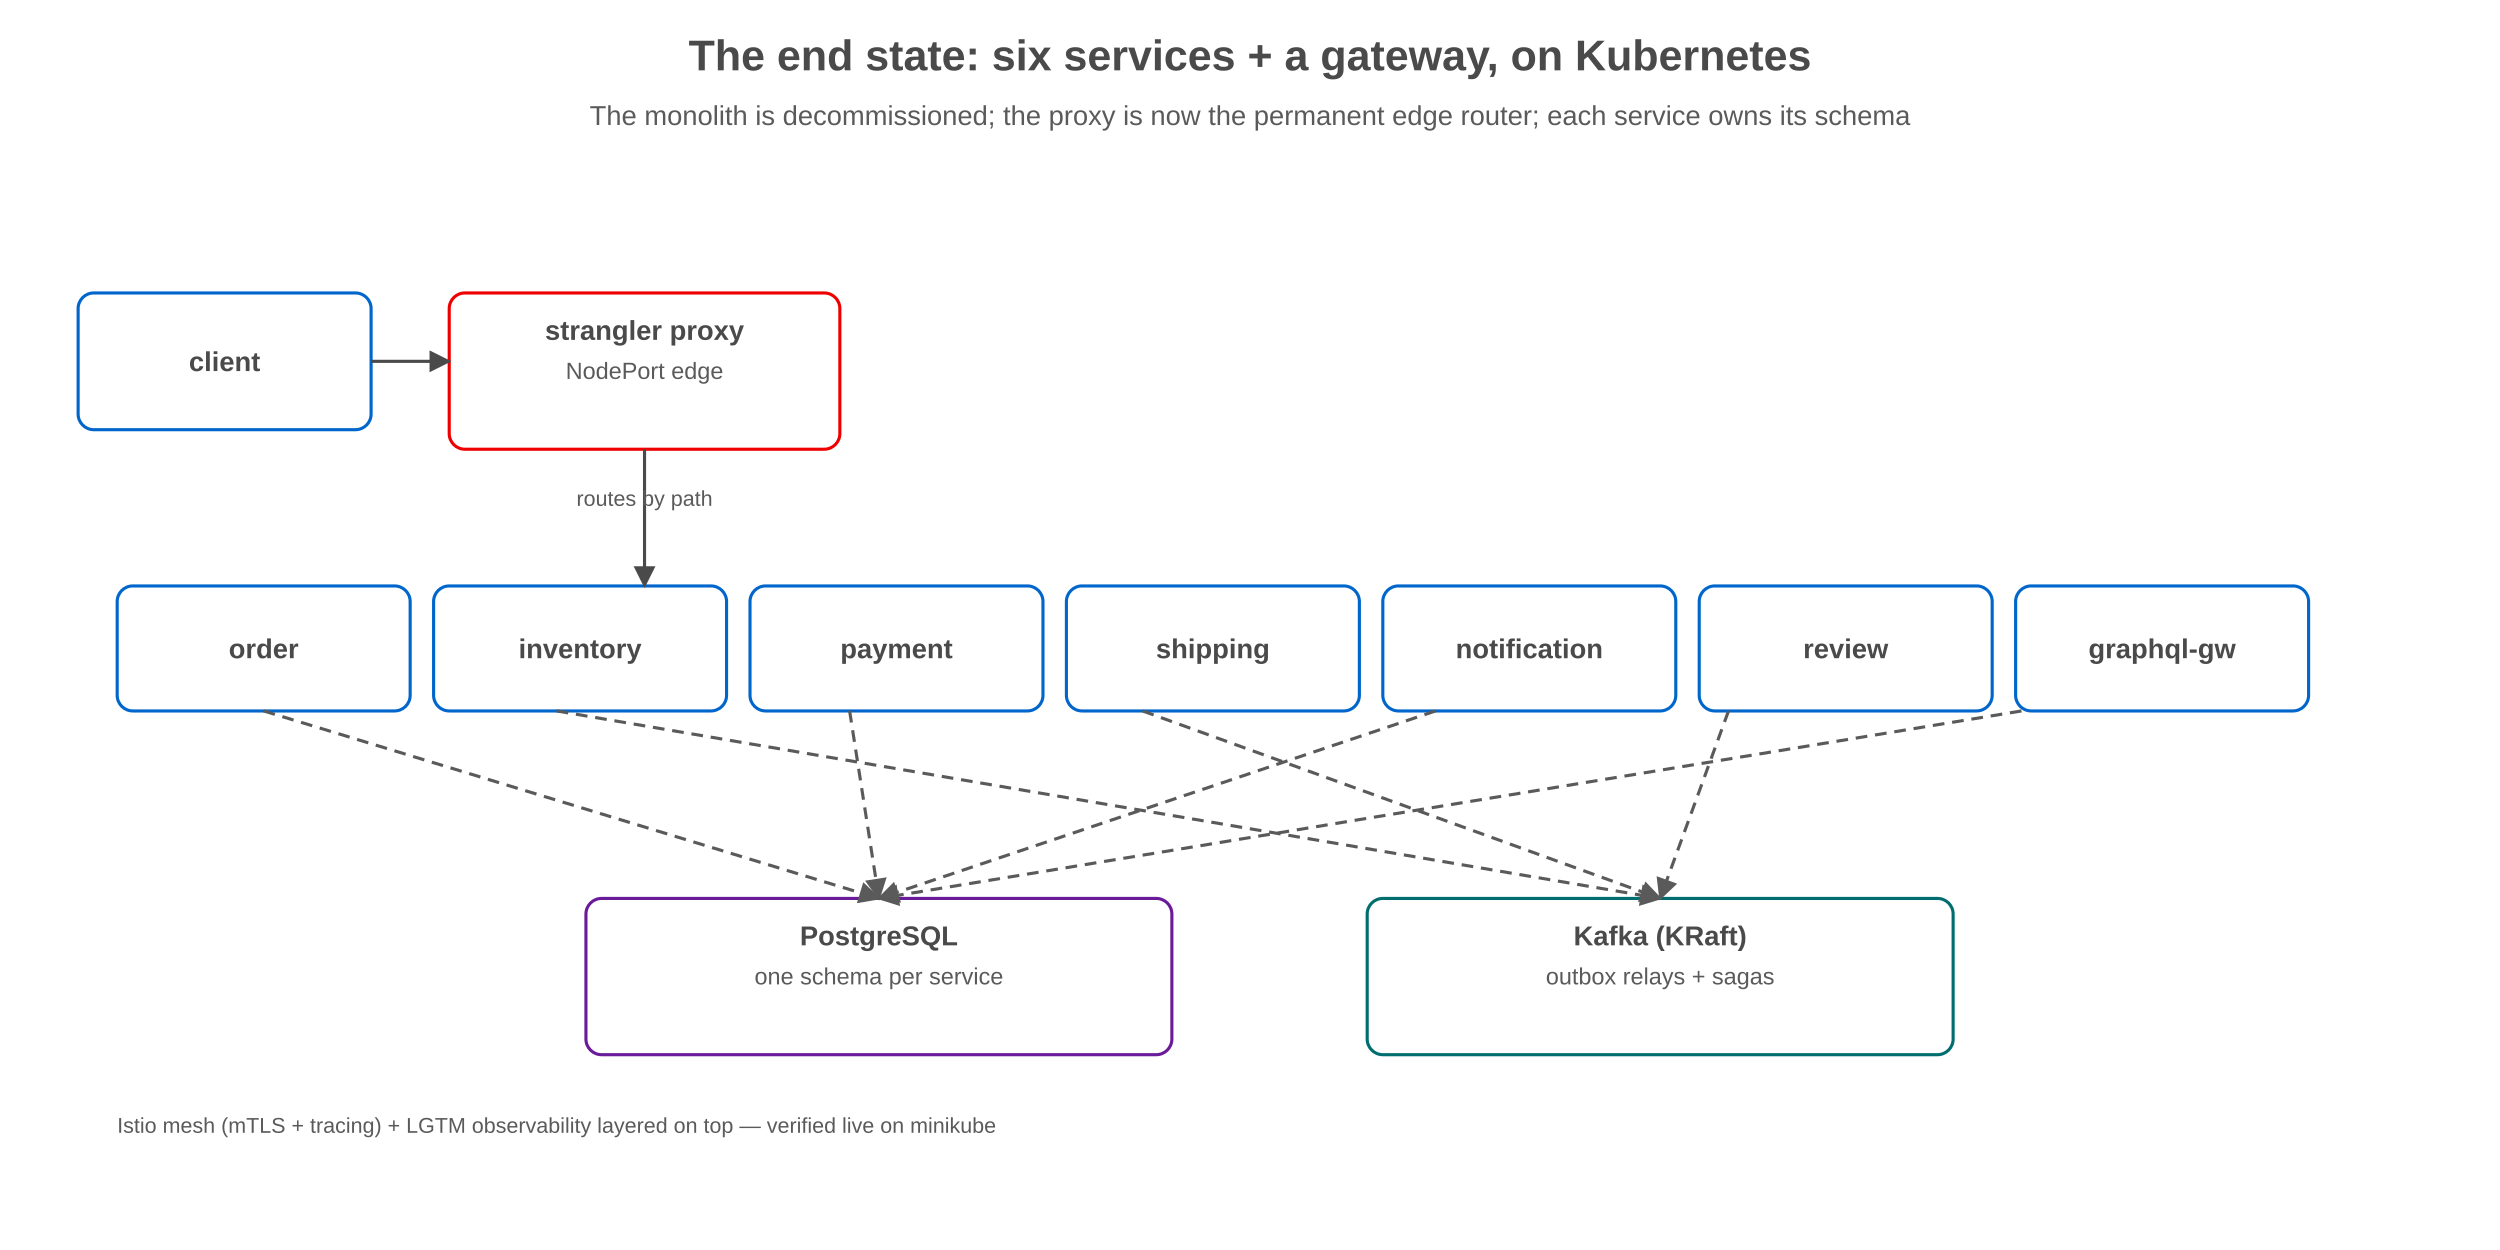
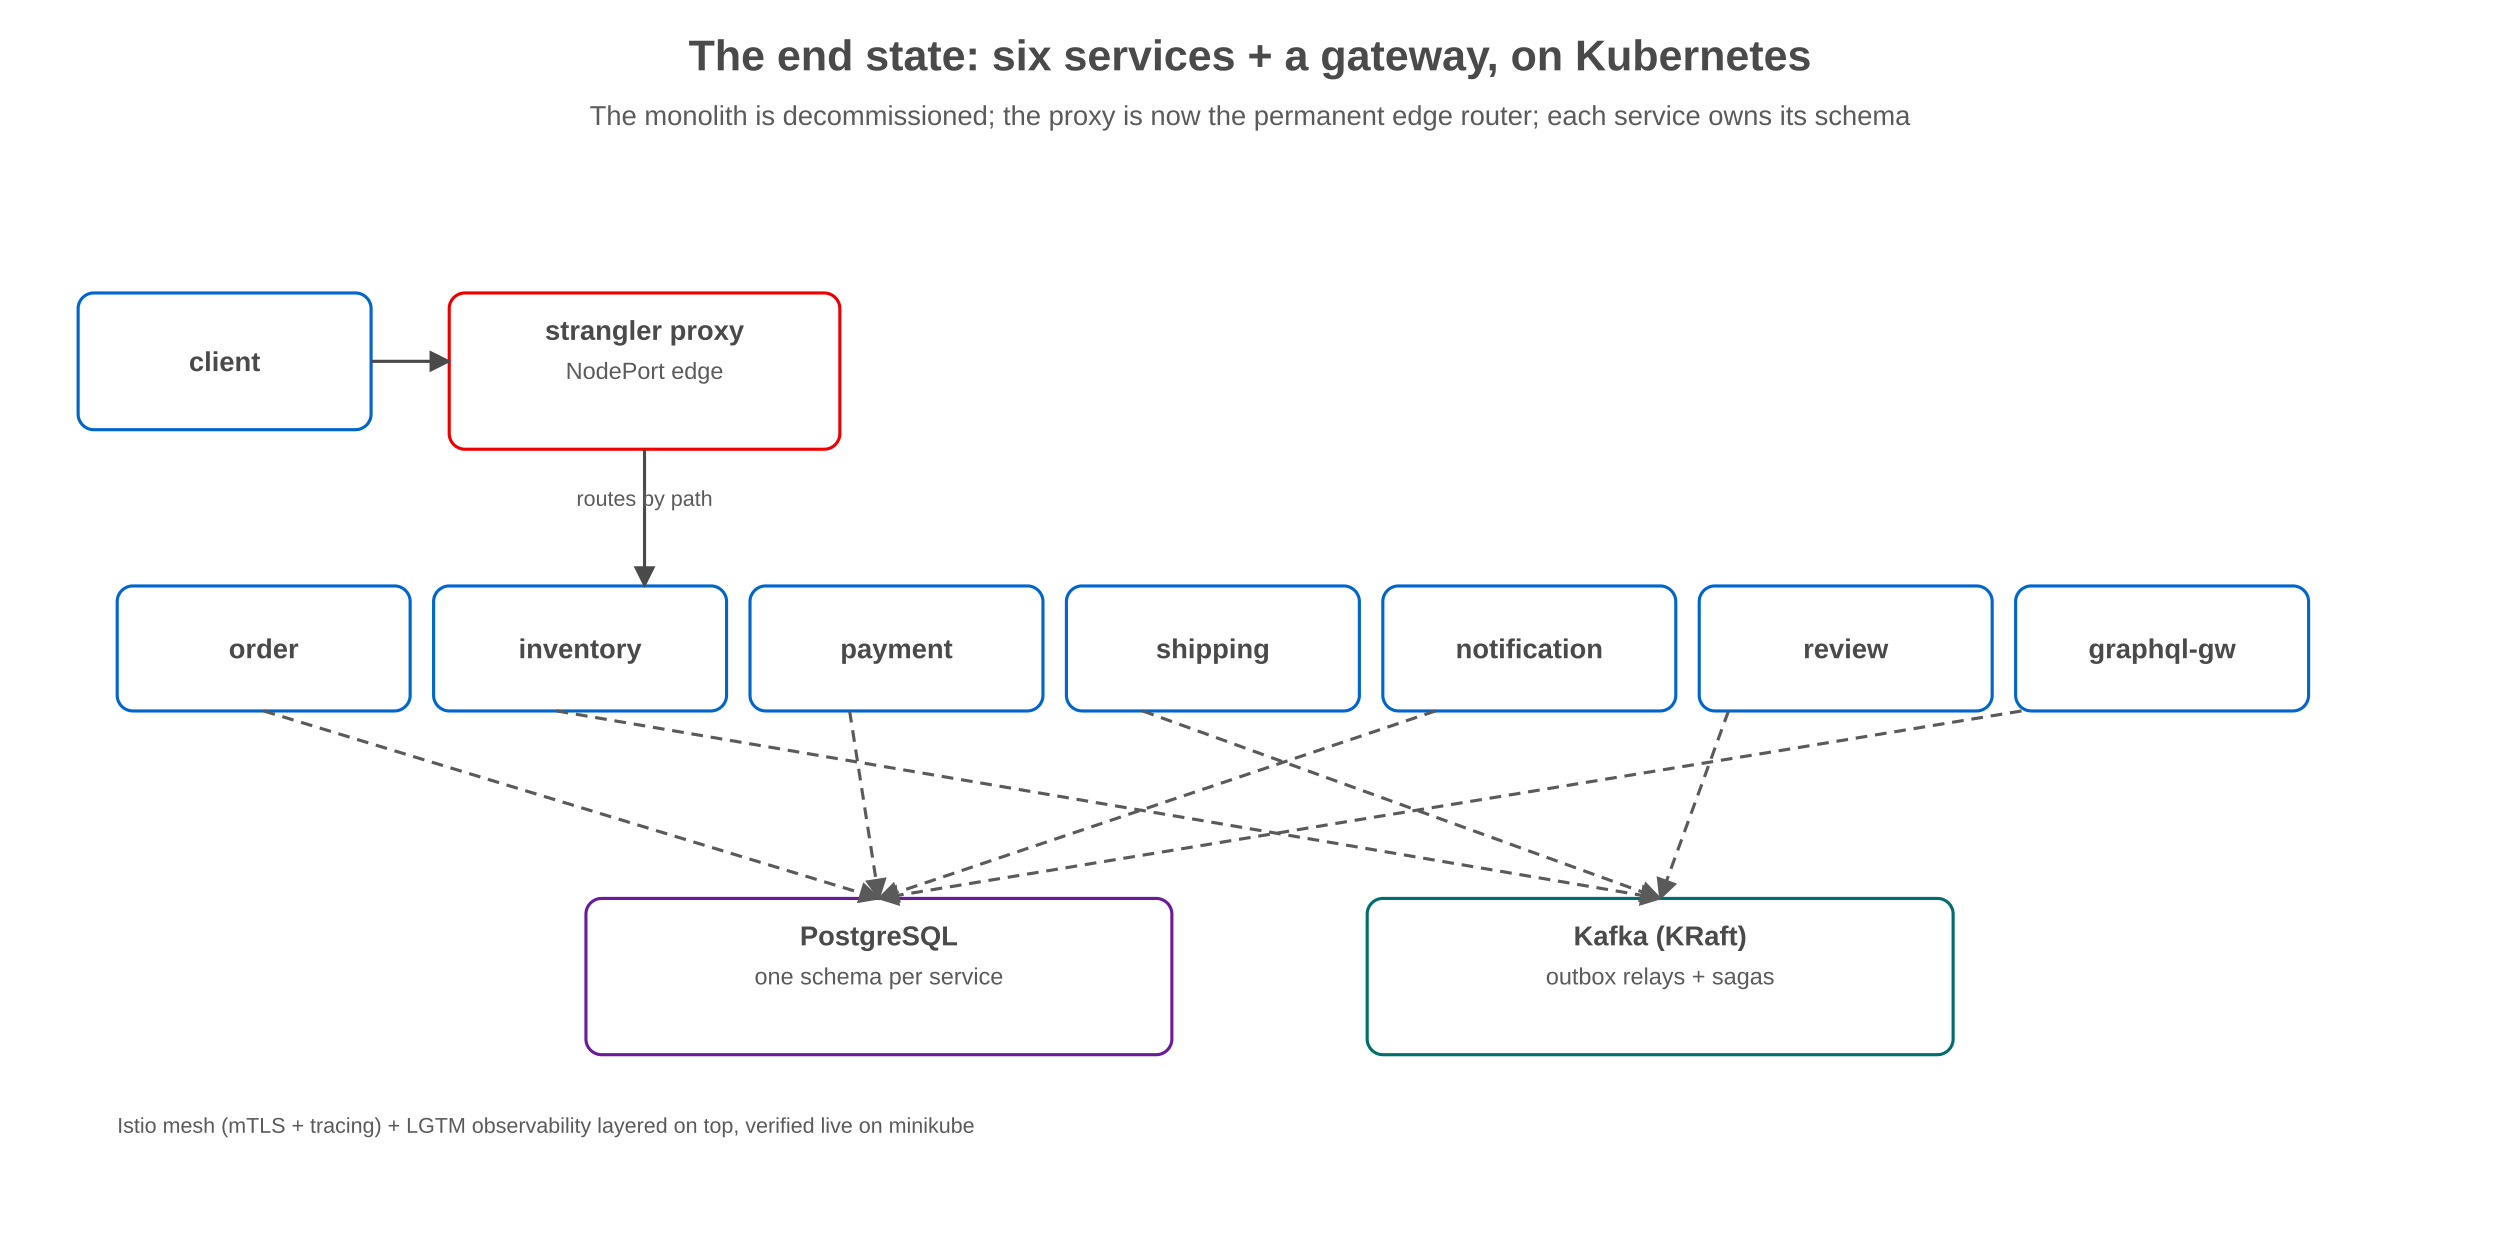
<svg xmlns="http://www.w3.org/2000/svg" viewBox="0 0 1280 640" width="1280" height="640">
  <defs>
    <marker id="_arrow_neutral_0" viewBox="0 0 10 10" refX="9" refY="5" markerWidth="7" markerHeight="7" orient="auto-start-reverse">
      <path d="M 0 0 L 10 5 L 0 10 z" fill="#4A4A4A" />
    </marker>
    <marker id="_arrow_muted_1" viewBox="0 0 10 10" refX="9" refY="5" markerWidth="7" markerHeight="7" orient="auto-start-reverse">
      <path d="M 0 0 L 10 5 L 0 10 z" fill="#5A5A5A" />
    </marker>
  </defs>
  <rect x="0" y="0" width="1280" height="640" fill="#FFFFFF" />
  <text x="640.0" y="36" font-family="Overpass, Red Hat Text, Arial, sans-serif" font-size="22" font-weight="bold" fill="#4A4A4A" text-anchor="middle">The end state: six services + a gateway, on Kubernetes</text>
  <text x="640.0" y="64" font-family="Overpass, Red Hat Text, Arial, sans-serif" font-size="14" font-weight="normal" fill="#5A5A5A" text-anchor="middle">The monolith is decommissioned; the proxy is now the permanent edge router; each service owns its schema</text>
  <rect x="40" y="150" width="150" height="70" rx="8" ry="8" fill="#FFFFFF" stroke="#0066CC" stroke-width="1.6" />
  <text x="115.0" y="190.0" font-family="Overpass, Red Hat Text, Arial, sans-serif" font-size="14" font-weight="600" fill="#4A4A4A" text-anchor="middle">client</text>
  <rect x="230" y="150" width="200" height="80" rx="8" ry="8" fill="#FFFFFF" stroke="#EE0000" stroke-width="1.6" />
  <text x="330.0" y="174" font-family="Overpass, Red Hat Text, Arial, sans-serif" font-size="14" font-weight="600" fill="#4A4A4A" text-anchor="middle">strangler proxy</text>
  <text x="330.0" y="194" font-family="Red Hat Text, Arial, sans-serif" font-size="12" fill="#5A5A5A" text-anchor="middle">NodePort edge</text>
  <line x1="190" y1="185" x2="230" y2="185" stroke="#4A4A4A" stroke-width="1.6" marker-end="url(#_arrow_neutral_0)" />
  <rect x="60" y="300" width="150" height="64" rx="8" ry="8" fill="#FFFFFF" stroke="#0066CC" stroke-width="1.6" />
  <text x="135.0" y="337.0" font-family="Overpass, Red Hat Text, Arial, sans-serif" font-size="14" font-weight="600" fill="#4A4A4A" text-anchor="middle">order</text>
  <rect x="222" y="300" width="150" height="64" rx="8" ry="8" fill="#FFFFFF" stroke="#0066CC" stroke-width="1.6" />
  <text x="297.0" y="337.0" font-family="Overpass, Red Hat Text, Arial, sans-serif" font-size="14" font-weight="600" fill="#4A4A4A" text-anchor="middle">inventory</text>
  <rect x="384" y="300" width="150" height="64" rx="8" ry="8" fill="#FFFFFF" stroke="#0066CC" stroke-width="1.6" />
  <text x="459.0" y="337.0" font-family="Overpass, Red Hat Text, Arial, sans-serif" font-size="14" font-weight="600" fill="#4A4A4A" text-anchor="middle">payment</text>
  <rect x="546" y="300" width="150" height="64" rx="8" ry="8" fill="#FFFFFF" stroke="#0066CC" stroke-width="1.6" />
  <text x="621.0" y="337.0" font-family="Overpass, Red Hat Text, Arial, sans-serif" font-size="14" font-weight="600" fill="#4A4A4A" text-anchor="middle">shipping</text>
  <rect x="708" y="300" width="150" height="64" rx="8" ry="8" fill="#FFFFFF" stroke="#0066CC" stroke-width="1.6" />
  <text x="783.0" y="337.0" font-family="Overpass, Red Hat Text, Arial, sans-serif" font-size="14" font-weight="600" fill="#4A4A4A" text-anchor="middle">notification</text>
  <rect x="870" y="300" width="150" height="64" rx="8" ry="8" fill="#FFFFFF" stroke="#0066CC" stroke-width="1.6" />
  <text x="945.0" y="337.0" font-family="Overpass, Red Hat Text, Arial, sans-serif" font-size="14" font-weight="600" fill="#4A4A4A" text-anchor="middle">review</text>
  <rect x="1032" y="300" width="150" height="64" rx="8" ry="8" fill="#FFFFFF" stroke="#0066CC" stroke-width="1.6" />
  <text x="1107.0" y="337.0" font-family="Overpass, Red Hat Text, Arial, sans-serif" font-size="14" font-weight="600" fill="#4A4A4A" text-anchor="middle">graphql-gw</text>
  <line x1="330" y1="230" x2="330" y2="300" stroke="#4A4A4A" stroke-width="1.6" marker-end="url(#_arrow_neutral_0)" />
  <text x="330.0" y="259.0" font-family="Red Hat Text, Arial, sans-serif" font-size="11" fill="#5A5A5A" text-anchor="middle">routes by path</text>
  <rect x="300" y="460" width="300" height="80" rx="8" ry="8" fill="#FFFFFF" stroke="#6A1B9A" stroke-width="1.6" />
  <text x="450.0" y="484" font-family="Overpass, Red Hat Text, Arial, sans-serif" font-size="14" font-weight="600" fill="#4A4A4A" text-anchor="middle">PostgreSQL</text>
  <text x="450.0" y="504" font-family="Red Hat Text, Arial, sans-serif" font-size="12" fill="#5A5A5A" text-anchor="middle">one schema per service</text>
  <rect x="700" y="460" width="300" height="80" rx="8" ry="8" fill="#FFFFFF" stroke="#006E6E" stroke-width="1.6" />
  <text x="850.0" y="484" font-family="Overpass, Red Hat Text, Arial, sans-serif" font-size="14" font-weight="600" fill="#4A4A4A" text-anchor="middle">Kafka (KRaft)</text>
  <text x="850.0" y="504" font-family="Red Hat Text, Arial, sans-serif" font-size="12" fill="#5A5A5A" text-anchor="middle">outbox relays + sagas</text>
  <line x1="135" y1="364" x2="450" y2="460" stroke="#5A5A5A" stroke-width="1.6" stroke-dasharray="6,4" marker-end="url(#_arrow_muted_1)" />
  <line x1="435" y1="364" x2="450" y2="460" stroke="#5A5A5A" stroke-width="1.6" stroke-dasharray="6,4" marker-end="url(#_arrow_muted_1)" />
  <line x1="735" y1="364" x2="450" y2="460" stroke="#5A5A5A" stroke-width="1.6" stroke-dasharray="6,4" marker-end="url(#_arrow_muted_1)" />
  <line x1="1035" y1="364" x2="450" y2="460" stroke="#5A5A5A" stroke-width="1.6" stroke-dasharray="6,4" marker-end="url(#_arrow_muted_1)" />
  <line x1="285" y1="364" x2="850" y2="460" stroke="#5A5A5A" stroke-width="1.6" stroke-dasharray="6,4" marker-end="url(#_arrow_muted_1)" />
  <line x1="585" y1="364" x2="850" y2="460" stroke="#5A5A5A" stroke-width="1.6" stroke-dasharray="6,4" marker-end="url(#_arrow_muted_1)" />
  <line x1="885" y1="364" x2="850" y2="460" stroke="#5A5A5A" stroke-width="1.6" stroke-dasharray="6,4" marker-end="url(#_arrow_muted_1)" />
-   <text x="60" y="580" font-family="Overpass, Red Hat Text, Arial, sans-serif" font-size="11" font-weight="normal" fill="#5A5A5A" text-anchor="start">Istio mesh (mTLS + tracing) + LGTM observability layered on top — verified live on minikube</text>
+   <text x="60" y="580" font-family="Overpass, Red Hat Text, Arial, sans-serif" font-size="11" font-weight="normal" fill="#5A5A5A" text-anchor="start">Istio mesh (mTLS + tracing) + LGTM observability layered on top, verified live on minikube</text>
</svg>
